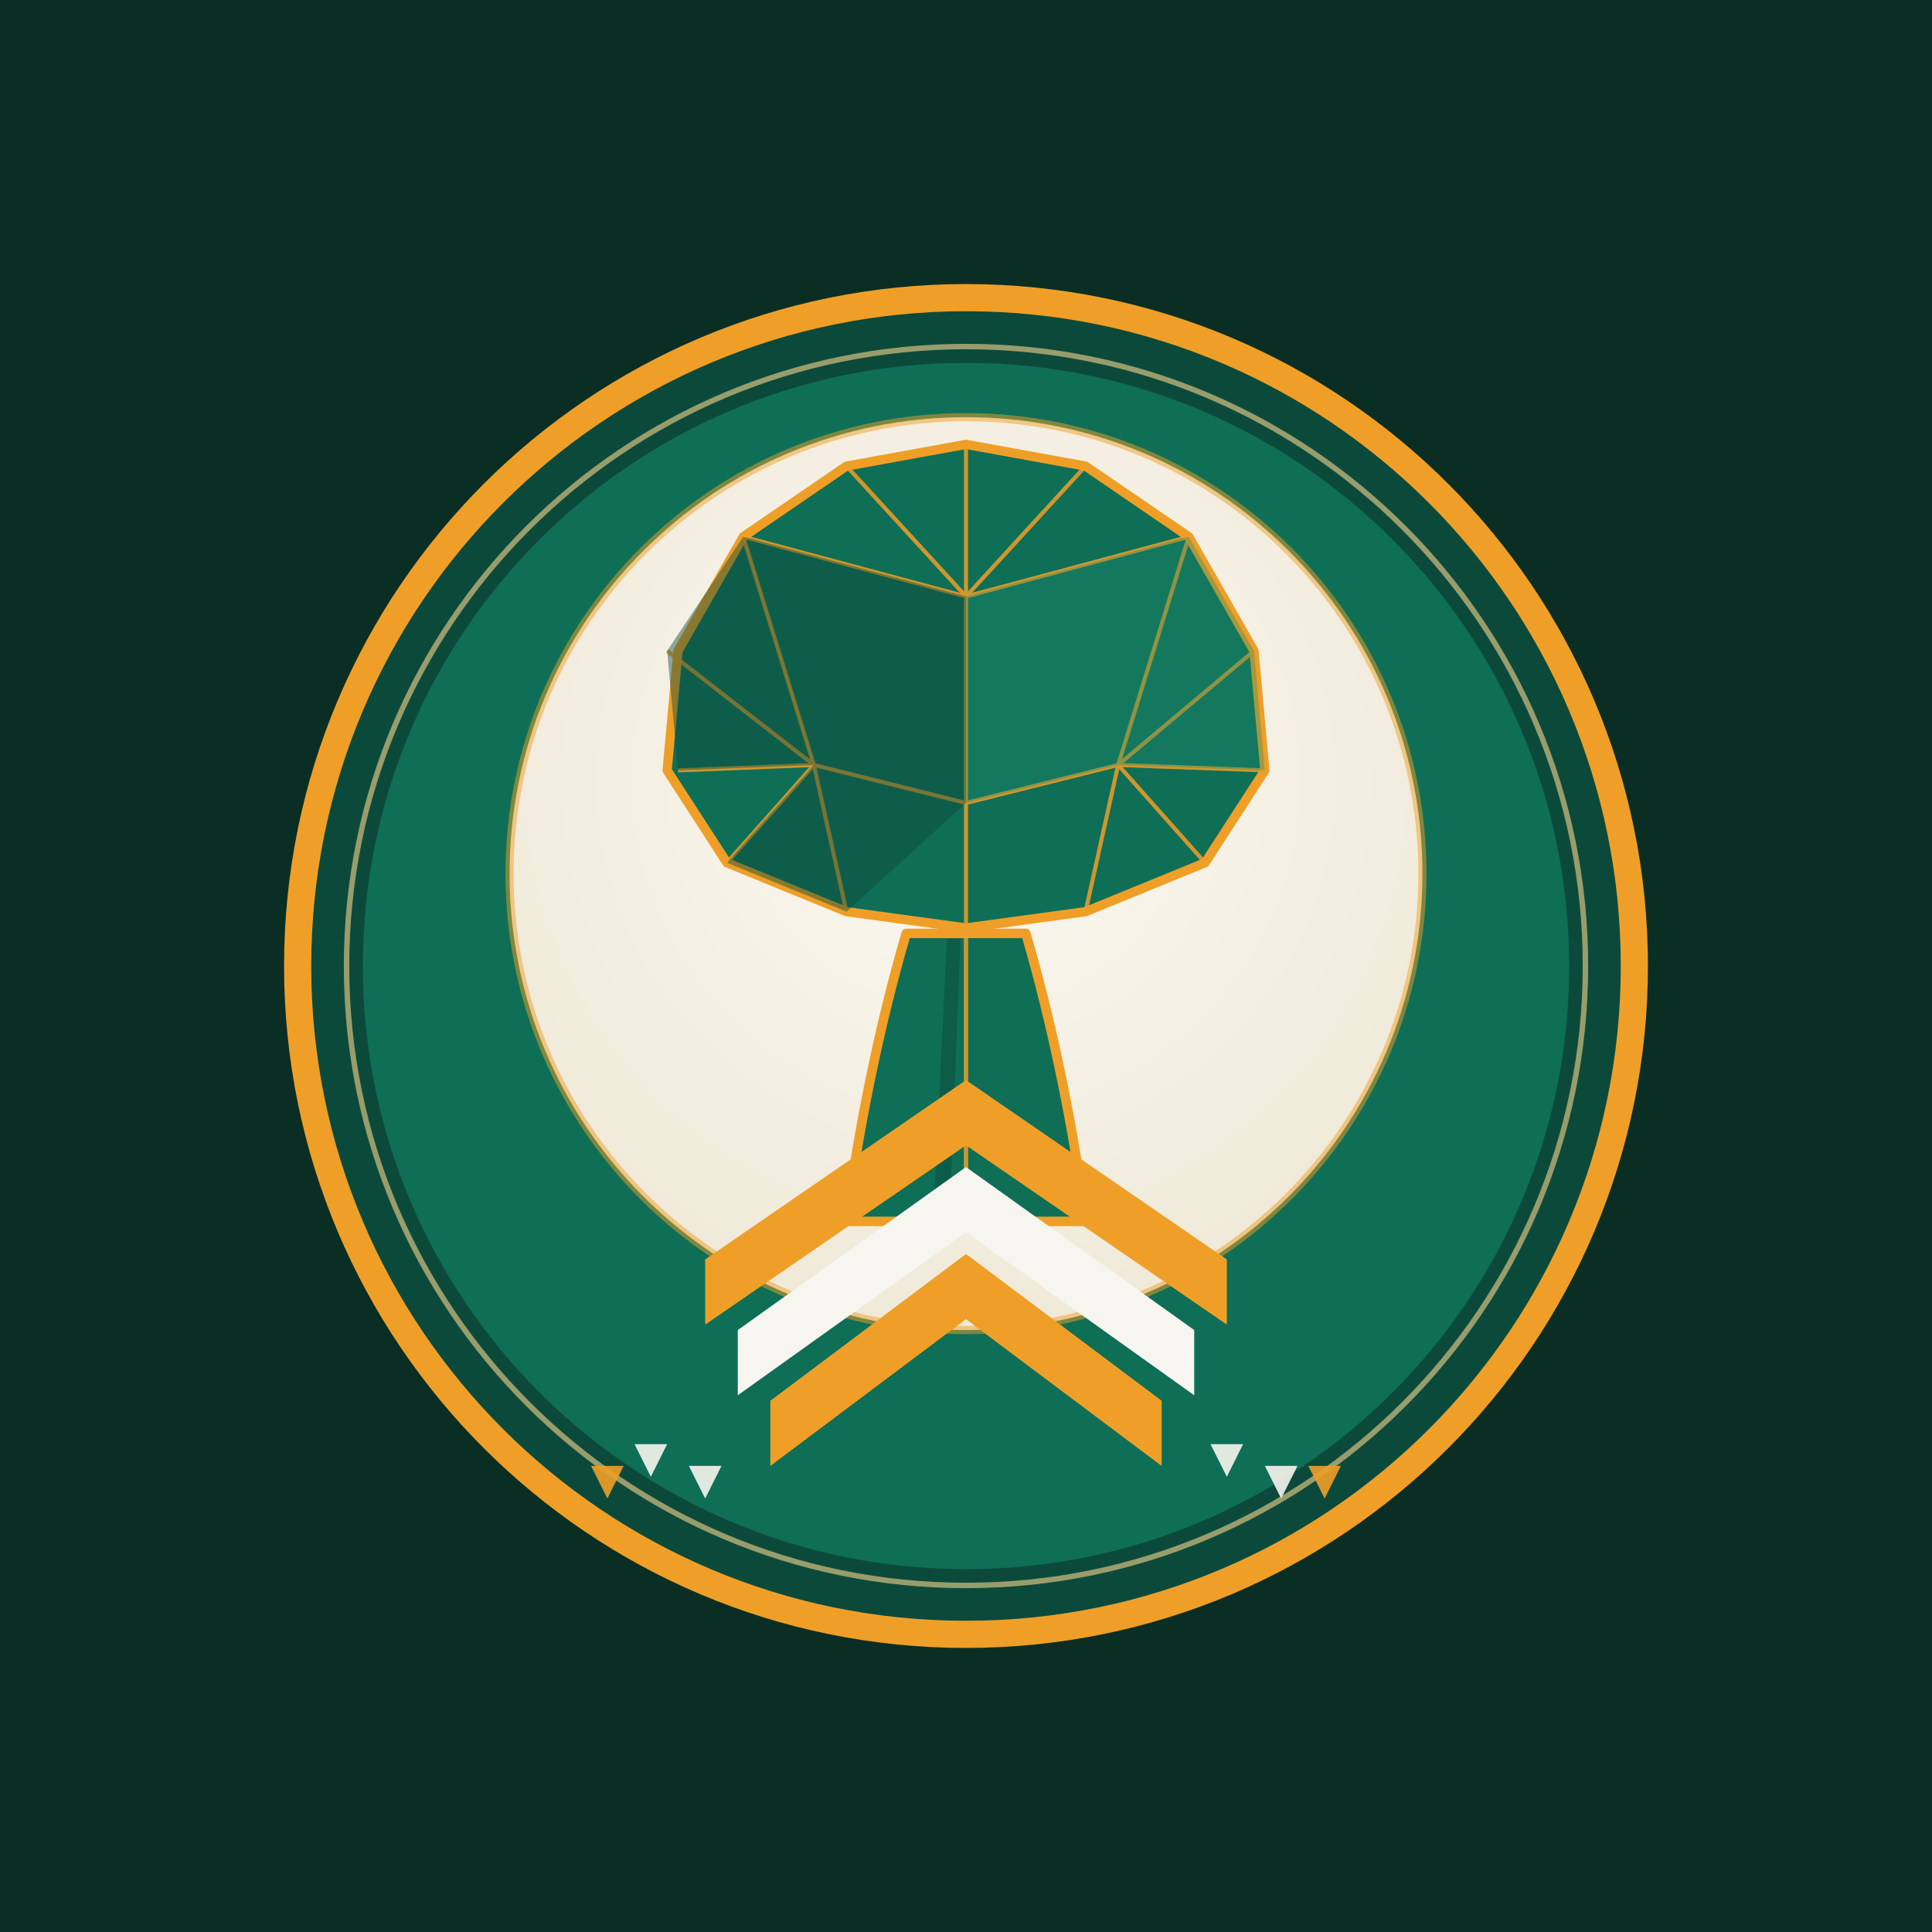
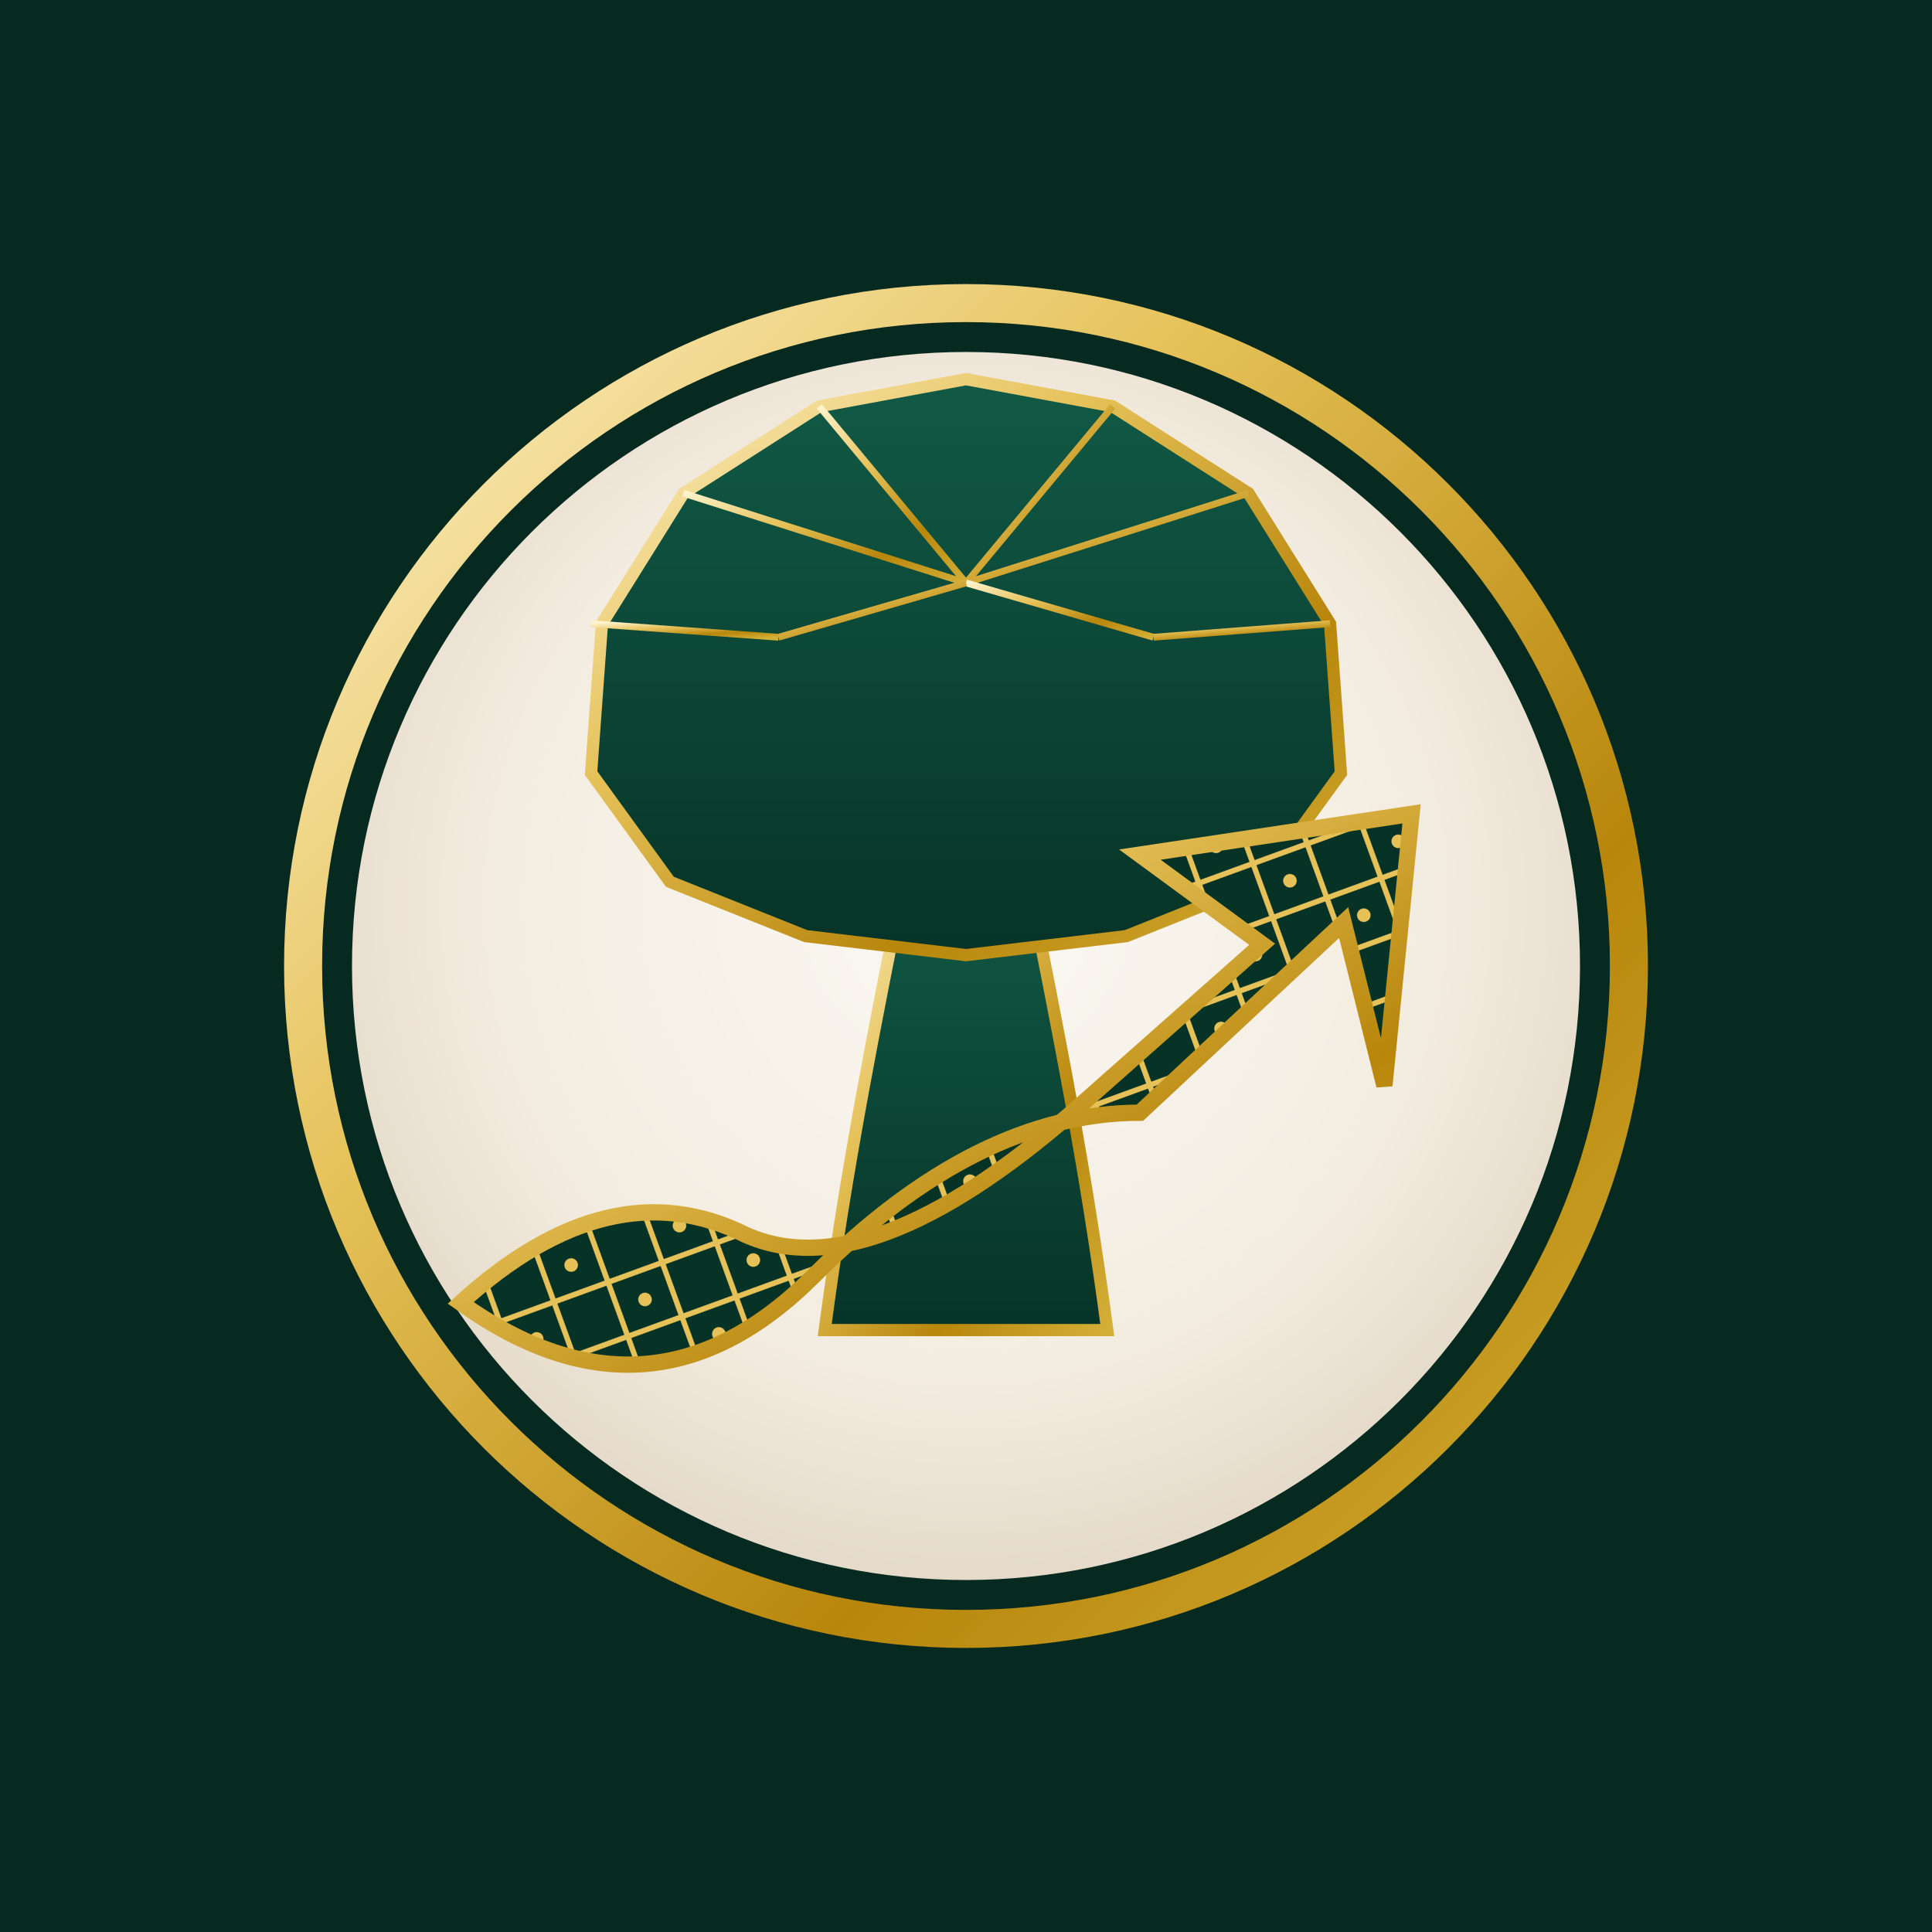
<svg xmlns="http://www.w3.org/2000/svg" viewBox="0 0 512 512" width="512" height="512">
  <defs>
-     <radialGradient id="halo" cx="50%" cy="40%" r="65%">
-       <stop offset="0%" stop-color="#FBF9F3" />
-       <stop offset="100%" stop-color="#EFE8D6" />
+     <linearGradient id="goldGradM" x1="0%" y1="0%" x2="100%" y2="100%">
+       <stop offset="0%" stop-color="#FFF3CD" />
+       <stop offset="35%" stop-color="#E5C158" />
+       <stop offset="70%" stop-color="#B8860B" />
+       <stop offset="100%" stop-color="#D4AF37" />
+     </linearGradient>
+     <radialGradient id="creamBgM" cx="50%" cy="45%" r="55%">
+       <stop offset="0%" stop-color="#FBF9F4" />
+       <stop offset="70%" stop-color="#F3ECE0" />
+       <stop offset="100%" stop-color="#E5DAC9" />
    </radialGradient>
+     <linearGradient id="emeraldGradM" x1="0%" y1="0%" x2="0%" y2="100%">
+       <stop offset="0%" stop-color="#115A46" />
+       <stop offset="100%" stop-color="#073327" />
+     </linearGradient>
+     <pattern id="arrowPatternM" width="30" height="30" patternUnits="userSpaceOnUse" patternTransform="rotate(25)">
+       <rect width="30" height="30" fill="#073327" />
+       <path d="M0 15 L15 0 L30 15 L15 30 Z" fill="none" stroke="#E5C158" stroke-width="2" />
+       <circle cx="15" cy="15" r="2.5" fill="#E5C158" />
+     </pattern>
  </defs>
-   <rect x="0" y="0" width="512" height="512" fill="#0B2E24" />
+   <rect x="0" y="0" width="512" height="512" fill="#072A20" />
  <g transform="translate(256,256) scale(0.72) translate(-256,-256)">
-     <circle cx="256" cy="256" r="246" fill="#0B4A3B" />
-     <circle cx="256" cy="256" r="246" fill="none" stroke="#EF9F27" stroke-width="10" />
-     <circle cx="256" cy="256" r="228" fill="none" stroke="#F7D48A" stroke-width="2" opacity="0.6" />
-     <circle cx="256" cy="256" r="222" fill="#0F6E56" />
-     <circle cx="256" cy="222" r="168" fill="url(#halo)" />
-     <circle cx="256" cy="222" r="168" fill="none" stroke="#EF9F27" stroke-width="3" opacity="0.5" />
-     <g>
-       <path d="M 212 350                C 216 318, 224 278, 234 244                L 278 244                C 288 278, 296 318, 300 350                Z" fill="#0F6E56" stroke="#EF9F27" stroke-width="3.5" stroke-linejoin="round" />
-       <line x1="256" y1="244" x2="256" y2="349" stroke="#EF9F27" stroke-width="1.6" opacity="0.85" />
-       <path d="M 249 246 L 244 348 L 250 348 L 254 246 Z" fill="#0B4A3B" opacity="0.5" />
-       <polygon fill="#0F6E56" stroke="#EF9F27" stroke-width="3.4" stroke-linejoin="round" points="256,64 300,72 338,98 362,140 366,184 344,218 300,236 256,242 212,236 168,218 146,184 150,140 174,98 212,72" />
-       <g fill="none" stroke="#EF9F27" stroke-width="1.5" opacity="0.85">
-         <line x1="256" y1="120" x2="256" y2="64" />
-         <line x1="256" y1="120" x2="300" y2="72" />
-         <line x1="256" y1="120" x2="338" y2="98" />
-         <line x1="256" y1="120" x2="212" y2="72" />
-         <line x1="256" y1="120" x2="174" y2="98" />
-         <line x1="256" y1="120" x2="256" y2="196" />
-         <line x1="312" y1="182" x2="338" y2="98" />
-         <line x1="312" y1="182" x2="362" y2="140" />
-         <line x1="312" y1="182" x2="366" y2="184" />
-         <line x1="312" y1="182" x2="344" y2="218" />
-         <line x1="312" y1="182" x2="300" y2="236" />
-         <line x1="312" y1="182" x2="256" y2="196" />
-         <line x1="200" y1="182" x2="174" y2="98" />
-         <line x1="200" y1="182" x2="146" y2="140" />
-         <line x1="200" y1="182" x2="150" y2="184" />
-         <line x1="200" y1="182" x2="168" y2="218" />
-         <line x1="200" y1="182" x2="212" y2="236" />
-         <line x1="200" y1="182" x2="256" y2="196" />
-         <line x1="256" y1="196" x2="256" y2="242" />
-         <line x1="212" y1="236" x2="256" y2="242" />
-         <line x1="300" y1="236" x2="256" y2="242" />
-       </g>
-       <g fill="#0B4A3B" opacity="0.45" stroke="none">
-         <polygon points="200,182 168,218 212,236 256,196" />
-         <polygon points="146,140 150,184 200,182 174,98" />
-         <polygon points="256,120 256,196 200,182 174,98" />
-       </g>
-       <g fill="#1D8A6C" opacity="0.35" stroke="none">
-         <polygon points="256,120 338,98 312,182 256,196" />
-         <polygon points="338,98 362,140 366,184 312,182" />
-       </g>
+     <circle cx="256" cy="256" r="248" fill="#062920" />
+     <circle cx="256" cy="256" r="244" fill="none" stroke="url(#goldGradM)" stroke-width="14" />
+     <circle cx="256" cy="256" r="226" fill="url(#creamBgM)" />
+     <path d="M 204 390 C 212 330, 222 280, 234 220 L 278 220 C 290 280, 300 330, 308 390 Z" fill="url(#emeraldGradM)" stroke="url(#goldGradM)" stroke-width="4.5" />
+     <polygon points="256,40 310,50 360,82 390,130 394,185 365,225 315,245 256,252 197,245 147,225 118,185 122,130 152,82 202,50" fill="url(#emeraldGradM)" stroke="url(#goldGradM)" stroke-width="4.5" />
+     <g fill="none" stroke="url(#goldGradM)" stroke-width="2.5">
+       <line x1="256" y1="40" x2="256" y2="115" />
+       <line x1="310" y1="50" x2="256" y2="115" />
+       <line x1="360" y1="82" x2="256" y2="115" />
+       <line x1="202" y1="50" x2="256" y2="115" />
+       <line x1="152" y1="82" x2="256" y2="115" />
+       <line x1="256" y1="115" x2="325" y2="135" />
+       <line x1="256" y1="115" x2="187" y2="135" />
+       <line x1="256" y1="115" x2="256" y2="195" />
+       <line x1="390" y1="130" x2="325" y2="135" />
+       <line x1="118" y1="130" x2="187" y2="135" />
    </g>
-     <g>
-       <path d="M 160 388 L 256 322 L 352 388 L 352 364 L 256 298 L 160 364 Z" fill="#EF9F27" />
-       <path d="M 172 414 L 256 354 L 340 414 L 340 390 L 256 330 L 172 390 Z" fill="#F7F5EF" />
-       <path d="M 184 440 L 256 386 L 328 440 L 328 416 L 256 362 L 184 416 Z" fill="#EF9F27" />
-       <g fill="#F7F5EF" opacity="0.9">
-         <polygon points="134,432 146,432 140,444" />
-         <polygon points="154,440 166,440 160,452" />
-         <polygon points="346,432 358,432 352,444" />
-         <polygon points="366,440 378,440 372,452" />
-       </g>
-       <g fill="#EF9F27" opacity="0.9">
-         <polygon points="118,440 130,440 124,452" />
-         <polygon points="382,440 394,440 388,452" />
-       </g>
-     </g>
+     <path d="M 70 380 Q 140 430, 200 370 T 320 310 L 395 240 L 410 300 L 420 200 L 320 215 L 365 248 L 295 310 Q 220 375, 175 355 Q 125 330, 70 380 Z" fill="url(#arrowPatternM)" stroke="url(#goldGradM)" stroke-width="6" />
  </g>
</svg>
